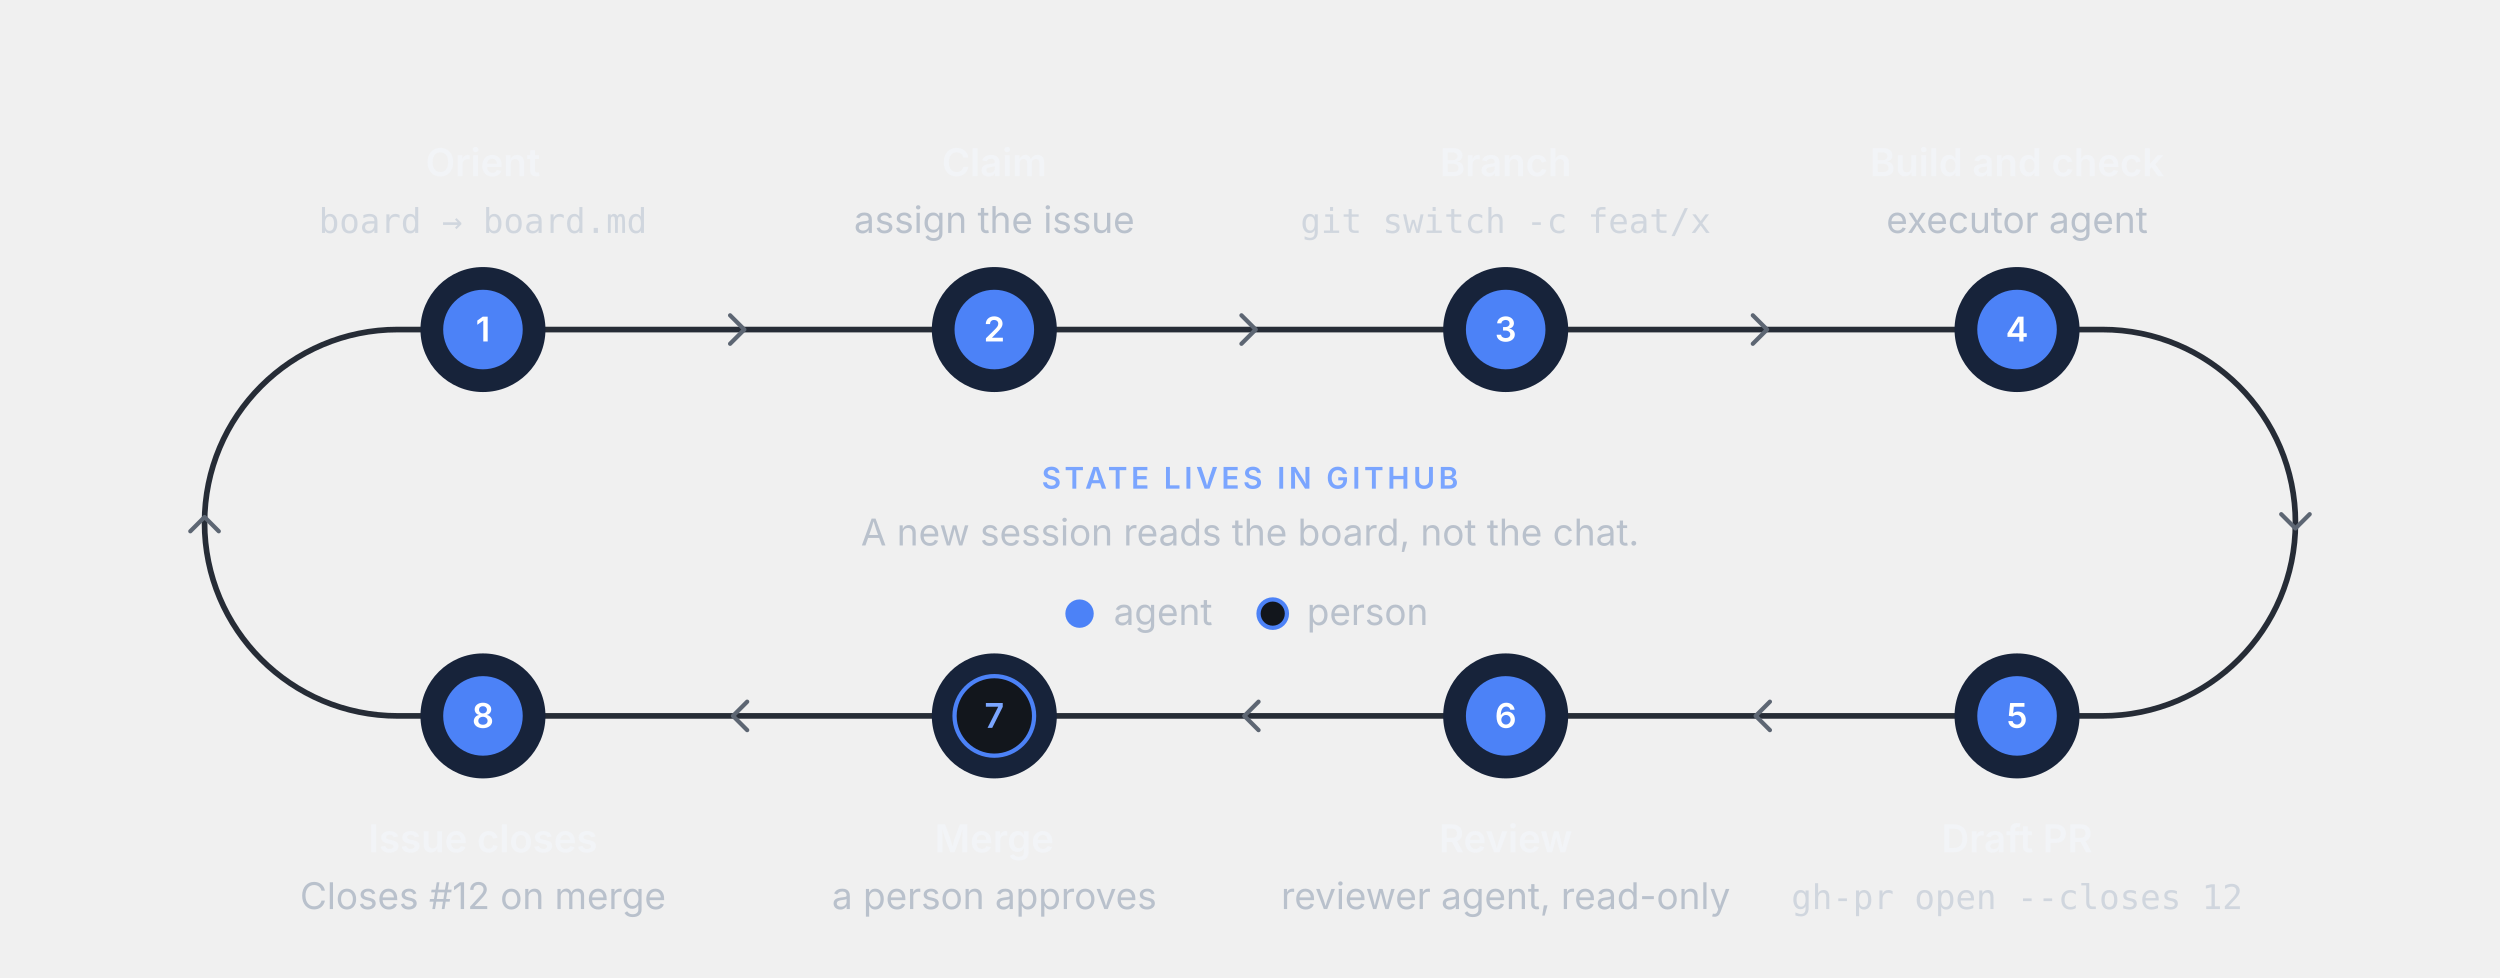
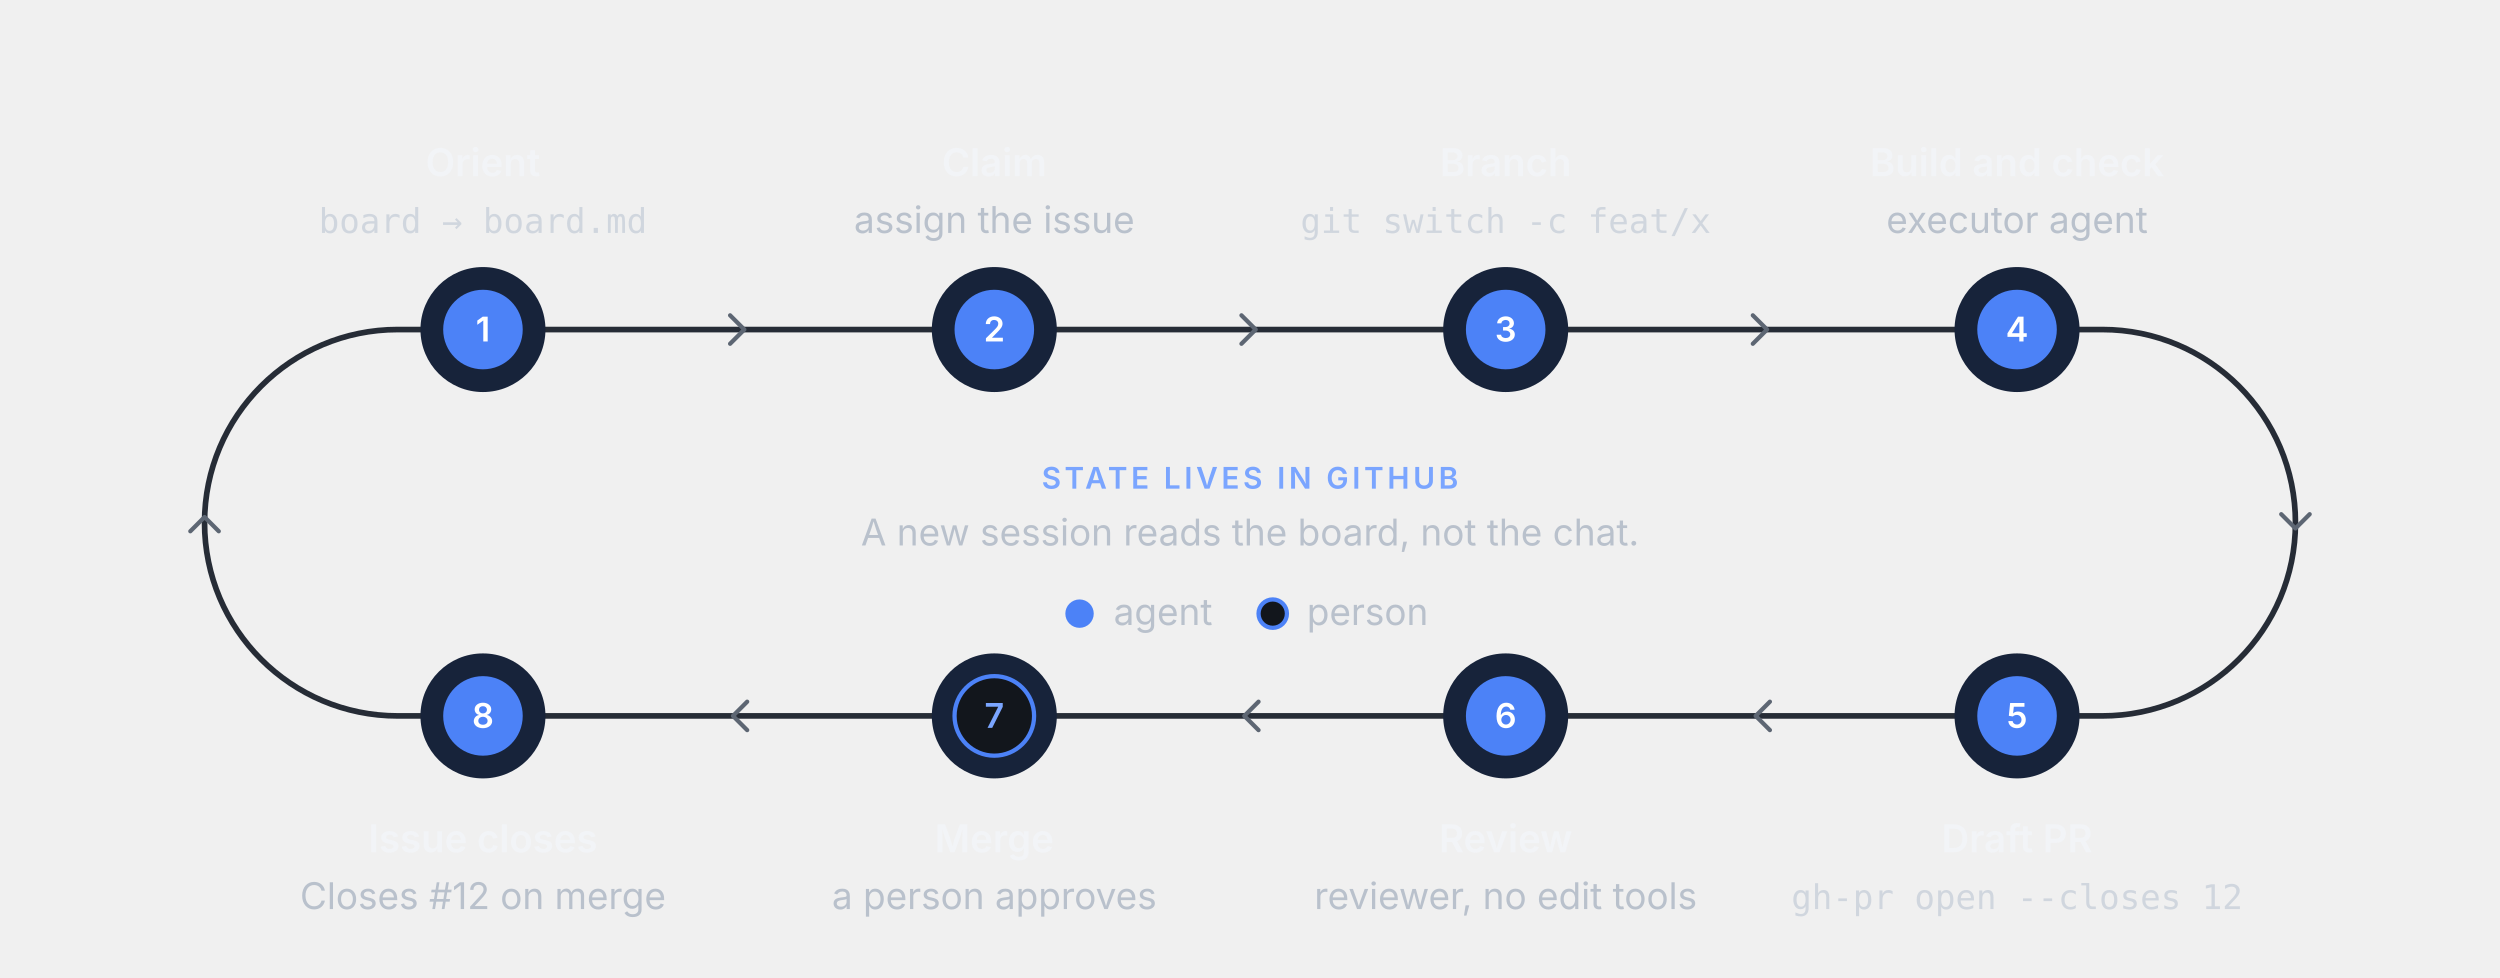
<svg xmlns="http://www.w3.org/2000/svg" viewBox="0 0 880 344" width="880" height="344" role="img" aria-label="The work loop, from issue to merged pull request">
  <style>
  .card{fill:#FFFFFF;stroke:#E4E7EC}
  .hair{stroke:#EAECF0;stroke-width:1}
  .tile{fill:#EEF3FE}
  .ico{fill:none;stroke:#2E6BE6;stroke-width:1.6;stroke-linecap:round;stroke-linejoin:round}
  .wire{fill:none;stroke:#D0D5DD;stroke-width:1.25}
  .chev{fill:none;stroke:#98A2B3;stroke-width:1.5;stroke-linecap:round;stroke-linejoin:round}
  .pin{fill:#FFFFFF;stroke:#98A2B3;stroke-width:1.25}
  .pina{fill:#2E6BE6}
  .t{fill:#101828;font:600 14px Inter,-apple-system,BlinkMacSystemFont,'Segoe UI',Helvetica,Arial,sans-serif}
  .tc{fill:#101828;font:600 13.5px Inter,-apple-system,BlinkMacSystemFont,'Segoe UI',Helvetica,Arial,sans-serif}
  .c{fill:#667085;font:13px Inter,-apple-system,BlinkMacSystemFont,'Segoe UI',Helvetica,Arial,sans-serif}
  .m{fill:#475467;font:12px 'JetBrains Mono',ui-monospace,SFMono-Regular,Menlo,Consolas,monospace}
  .eb{fill:#98A2B3;font:600 10.5px Inter,-apple-system,BlinkMacSystemFont,'Segoe UI',Helvetica,Arial,sans-serif;letter-spacing:.12em}
  .eba{fill:#2E6BE6;font:600 10.5px Inter,-apple-system,BlinkMacSystemFont,'Segoe UI',Helvetica,Arial,sans-serif;letter-spacing:.12em}
  .tag{fill:#EEF3FE}.tagt{fill:#2E6BE6;font:600 10.5px 'JetBrains Mono',ui-monospace,SFMono-Regular,Menlo,Consolas,monospace}
  .ok{fill:#12B76A}.no{fill:#F04438}
  .okb{fill:#ECFDF3;stroke:#ABEFC6}.nob{fill:#FEF3F2;stroke:#FECDCA}
  .halo{fill:#EEF3FE}.node{fill:#2E6BE6}.nodet{fill:#FFFFFF;font:600 12px Inter,-apple-system,BlinkMacSystemFont,'Segoe UI',Helvetica,Arial,sans-serif}
  .nodep{fill:#FFFFFF;stroke:#2E6BE6;stroke-width:1.5}.nodept{fill:#2E6BE6;font:600 12px Inter,-apple-system,BlinkMacSystemFont,'Segoe UI',Helvetica,Arial,sans-serif}
  .track{fill:none;stroke:#E4E7EC;stroke-width:2}

    .card{fill:#12161C;stroke:#262C36}.hair{stroke:#20262F}
    .tile,.tag,.halo{fill:#17233A}.ico{stroke:#7AA5FF}.tagt,.eba,.nodept{fill:#7AA5FF}
    .wire{stroke:#3A414C}.chev{stroke:#5D6673}.pin{fill:#12161C;stroke:#5D6673}.pina,.node{fill:#4C82F7}
    .t,.tc{fill:#F2F4F7}.c{fill:#B9C1CC}.m{fill:#D0D6DE}.eb{fill:#8B95A3}
    .ok{fill:#32D583}.no{fill:#F97066}.okb{fill:#0E241A;stroke:#1C4A33}.nob{fill:#2A1414;stroke:#5A2320}
    .nodep{fill:#12161C;stroke:#4C82F7}.track{stroke:#262C36}
</style>
  <defs>
    <filter id="sh" x="-40%" y="-40%" width="180%" height="200%">
      <feDropShadow dx="0" dy="1" stdDeviation="1" flood-color="#101828" flood-opacity=".05" />
      <feDropShadow dx="0" dy="6" stdDeviation="10" flood-color="#101828" flood-opacity=".06" />
    </filter>
  </defs>
  <rect class="track" x="72" y="116" width="736" height="136" rx="68.0" />
  <path class="chev" transform="translate(260.0 116) rotate(0)" d="M-3 -5 2 0-3 5" />
  <path class="chev" transform="translate(260.0 252) rotate(180)" d="M-3 -5 2 0-3 5" />
  <path class="chev" transform="translate(440.0 116) rotate(0)" d="M-3 -5 2 0-3 5" />
  <path class="chev" transform="translate(440.0 252) rotate(180)" d="M-3 -5 2 0-3 5" />
  <path class="chev" transform="translate(620.0 116) rotate(0)" d="M-3 -5 2 0-3 5" />
  <path class="chev" transform="translate(620.0 252) rotate(180)" d="M-3 -5 2 0-3 5" />
  <path class="chev" transform="translate(808 184.0) rotate(90)" d="M-3 -5 2 0-3 5" />
  <path class="chev" transform="translate(72 184.0) rotate(-90)" d="M-3 -5 2 0-3 5" />
  <circle class="halo" cx="170" cy="116" r="22" />
  <circle class="node" cx="170" cy="116" r="14" />
  <text class="nodet" x="170" y="120.2" text-anchor="middle">1</text>
  <text class="tc" x="170" y="62" text-anchor="middle">Orient</text>
  <text class="m" x="170" y="82" text-anchor="middle">board → board.md</text>
  <circle class="halo" cx="350" cy="116" r="22" />
  <circle class="node" cx="350" cy="116" r="14" />
  <text class="nodet" x="350" y="120.2" text-anchor="middle">2</text>
  <text class="tc" x="350" y="62" text-anchor="middle">Claim</text>
  <text class="c" x="350" y="82" text-anchor="middle">assign the issue</text>
  <circle class="halo" cx="530" cy="116" r="22" />
  <circle class="node" cx="530" cy="116" r="14" />
  <text class="nodet" x="530" y="120.2" text-anchor="middle">3</text>
  <text class="tc" x="530" y="62" text-anchor="middle">Branch</text>
  <text class="m" x="530" y="82" text-anchor="middle">git switch -c feat/x</text>
  <circle class="halo" cx="710" cy="116" r="22" />
  <circle class="node" cx="710" cy="116" r="14" />
  <text class="nodet" x="710" y="120.2" text-anchor="middle">4</text>
  <text class="tc" x="710" y="62" text-anchor="middle">Build and check</text>
  <text class="c" x="710" y="82" text-anchor="middle">executor agent</text>
  <circle class="halo" cx="710" cy="252" r="22" />
  <circle class="node" cx="710" cy="252" r="14" />
  <text class="nodet" x="710" y="256.2" text-anchor="middle">5</text>
  <text class="tc" x="710" y="300" text-anchor="middle">Draft PR</text>
  <text class="m" x="710" y="320" text-anchor="middle">gh-pr open --closes 12</text>
  <circle class="halo" cx="530" cy="252" r="22" />
  <circle class="node" cx="530" cy="252" r="14" />
  <text class="nodet" x="530" y="256.2" text-anchor="middle">6</text>
  <text class="tc" x="530" y="300" text-anchor="middle">Review</text>
-   <text class="c" x="530" y="320" text-anchor="middle">reviewer agent, read-only</text>
+   <text class="c" x="530" y="320" text-anchor="middle">reviewer, no edit tools</text>
  <circle class="halo" cx="350" cy="252" r="22" />
  <circle class="nodep" cx="350" cy="252" r="14" />
  <text class="nodept" x="350" y="256.2" text-anchor="middle">7</text>
  <text class="tc" x="350" y="300" text-anchor="middle">Merge</text>
  <text class="c" x="350" y="320" text-anchor="middle">a person approves</text>
  <circle class="halo" cx="170" cy="252" r="22" />
  <circle class="node" cx="170" cy="252" r="14" />
  <text class="nodet" x="170" y="256.2" text-anchor="middle">8</text>
  <text class="tc" x="170" y="300" text-anchor="middle">Issue closes</text>
  <text class="c" x="170" y="320" text-anchor="middle">Closes #12 on merge</text>
  <text class="eba" x="440" y="172.0" text-anchor="middle">STATE LIVES IN GITHUB</text>
  <text class="c" x="440" y="192.0" text-anchor="middle">A new session reads the board, not the chat.</text>
  <circle class="node" cx="380" cy="216.0" r="5" />
  <text class="c" x="392" y="220.0">agent</text>
  <circle class="nodep" cx="448" cy="216.0" r="5" />
  <text class="c" x="460" y="220.0">person</text>
</svg>
